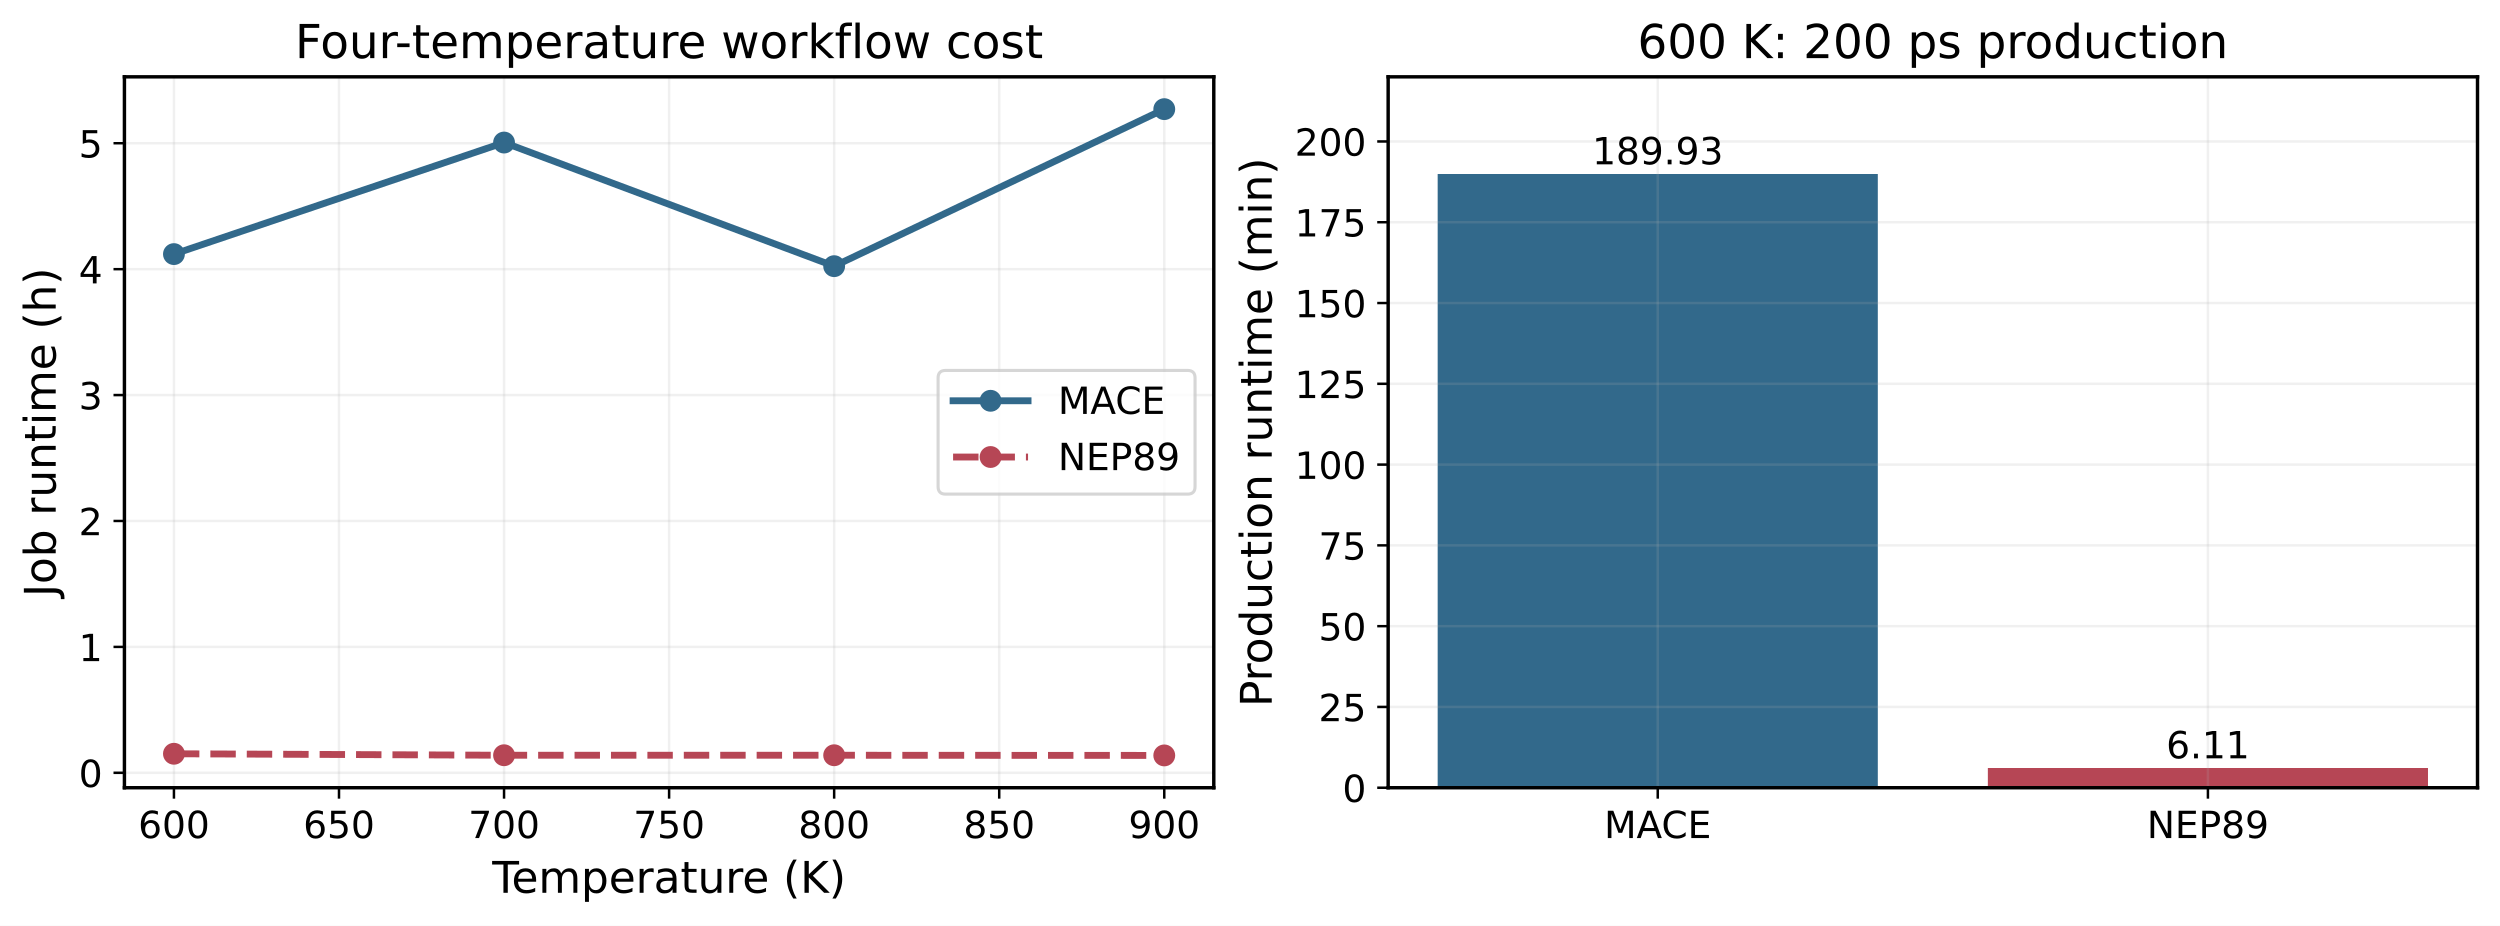
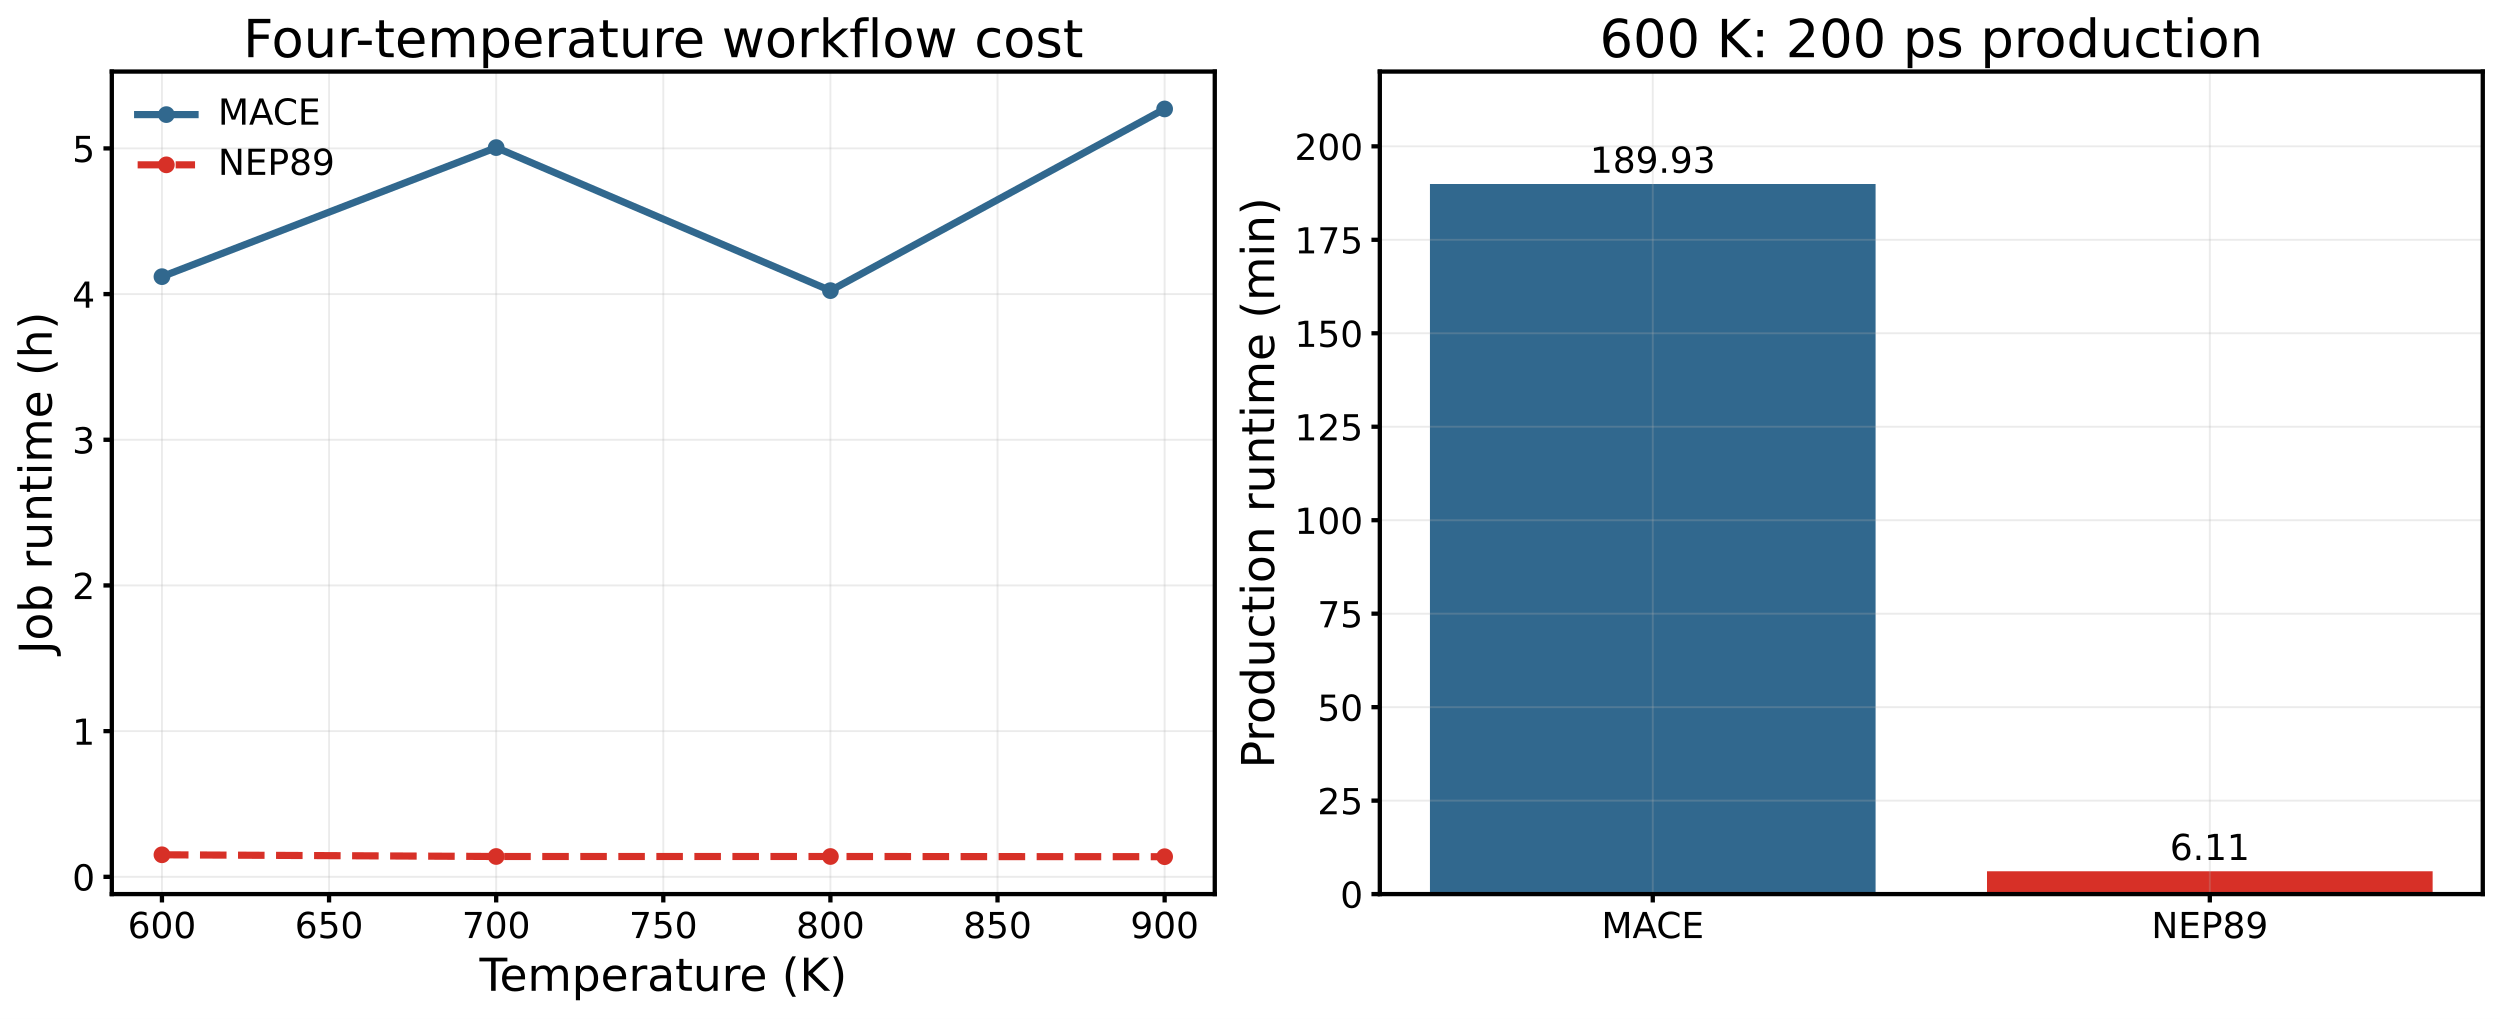
- <svg xmlns="http://www.w3.org/2000/svg" xmlns:xlink="http://www.w3.org/1999/xlink" width="800.4pt" height="296.4pt" viewBox="0 0 800.4 296.4" version="1.1">
+ <svg xmlns="http://www.w3.org/2000/svg" xmlns:xlink="http://www.w3.org/1999/xlink" width="1045.2pt" height="426pt" viewBox="0 0 1045.2 426" version="1.1">
  <defs>
    <style type="text/css">*{stroke-linejoin: round; stroke-linecap: butt}</style>
  </defs>
  <g id="figure_1">
    <g id="patch_1">
-       <path d="M 0 296.4  L 800.4 296.4  L 800.4 0  L 0 0  z " style="fill: #ffffff" />
+       <path d="M 0 426  L 1045.2 426  L 1045.2 0  L 0 0  z " style="fill: #ffffff" />
    </g>
    <g id="axes_1">
      <g id="patch_2">
-         <path d="M 39.836 252.2  L 388.605 252.2  L 388.605 24.598  L 39.836 24.598  z " style="fill: #ffffff" />
+         <path d="M 46.745 373.8  L 507.872 373.8  L 507.872 29.917  L 46.745 29.917  z " style="fill: #ffffff" />
      </g>
      <g id="matplotlib.axis_1">
        <g id="xtick_1">
          <g id="line2d_1">
-             <path d="M 55.689 252.2  L 55.689 24.598  " clip-path="url(#pbccaaeb4e3)" style="fill: none; stroke: #b0b0b0; stroke-opacity: 0.18; stroke-width: 0.8; stroke-linecap: square" />
+             <path d="M 67.706 373.8  L 67.706 29.917  " clip-path="url(#p4d2fc4193b)" style="fill: none; stroke: #b0b0b0; stroke-opacity: 0.25; stroke-width: 0.8; stroke-linecap: square" />
          </g>
          <g id="line2d_2">
            <defs>
-               <path id="mfbbda9777a" d="M 0 0  L 0 3.5  " style="stroke: #000000; stroke-width: 0.8" />
+               <path id="m29b66256e5" d="M 0 0  L 0 3.5  " style="stroke: #000000; stroke-width: 1.8" />
            </defs>
            <g>
-               <use xlink:href="#mfbbda9777a" x="55.689" y="252.2" style="stroke: #000000; stroke-width: 0.8" />
+               <use xlink:href="#m29b66256e5" x="67.706" y="373.8" style="stroke: #000000; stroke-width: 1.8" />
            </g>
          </g>
          <g id="text_1">
-             <text style="font-size: 12px; font-family: 'DejaVu Sans'; text-anchor: middle" x="55.689" y="268.317" transform="rotate(-0 55.68921 268.3167)">600</text>
+             <text style="font-size: 15px; font-family: 'DejaVu Sans'; text-anchor: middle" x="67.706" y="392.196" transform="rotate(-0 67.70554 392.196)">600</text>
          </g>
        </g>
        <g id="xtick_2">
          <g id="line2d_3">
-             <path d="M 108.533 252.2  L 108.533 24.598  " clip-path="url(#pbccaaeb4e3)" style="fill: none; stroke: #b0b0b0; stroke-opacity: 0.18; stroke-width: 0.8; stroke-linecap: square" />
+             <path d="M 137.573 373.8  L 137.573 29.917  " clip-path="url(#p4d2fc4193b)" style="fill: none; stroke: #b0b0b0; stroke-opacity: 0.25; stroke-width: 0.8; stroke-linecap: square" />
          </g>
          <g id="line2d_4">
            <g>
-               <use xlink:href="#mfbbda9777a" x="108.533" y="252.2" style="stroke: #000000; stroke-width: 0.8" />
+               <use xlink:href="#m29b66256e5" x="137.573" y="373.8" style="stroke: #000000; stroke-width: 1.8" />
            </g>
          </g>
          <g id="text_2">
-             <text style="font-size: 12px; font-family: 'DejaVu Sans'; text-anchor: middle" x="108.533" y="268.317" transform="rotate(-0 108.533 268.3167)">650</text>
+             <text style="font-size: 15px; font-family: 'DejaVu Sans'; text-anchor: middle" x="137.573" y="392.196" transform="rotate(-0 137.5732 392.196)">650</text>
          </g>
        </g>
        <g id="xtick_3">
          <g id="line2d_5">
-             <path d="M 161.377 252.2  L 161.377 24.598  " clip-path="url(#pbccaaeb4e3)" style="fill: none; stroke: #b0b0b0; stroke-opacity: 0.18; stroke-width: 0.8; stroke-linecap: square" />
+             <path d="M 207.441 373.8  L 207.441 29.917  " clip-path="url(#p4d2fc4193b)" style="fill: none; stroke: #b0b0b0; stroke-opacity: 0.25; stroke-width: 0.8; stroke-linecap: square" />
          </g>
          <g id="line2d_6">
            <g>
-               <use xlink:href="#mfbbda9777a" x="161.377" y="252.2" style="stroke: #000000; stroke-width: 0.8" />
+               <use xlink:href="#m29b66256e5" x="207.441" y="373.8" style="stroke: #000000; stroke-width: 1.8" />
            </g>
          </g>
          <g id="text_3">
-             <text style="font-size: 12px; font-family: 'DejaVu Sans'; text-anchor: middle" x="161.377" y="268.317" transform="rotate(-0 161.3767 268.3167)">700</text>
+             <text style="font-size: 15px; font-family: 'DejaVu Sans'; text-anchor: middle" x="207.441" y="392.196" transform="rotate(-0 207.4409 392.196)">700</text>
          </g>
        </g>
        <g id="xtick_4">
          <g id="line2d_7">
-             <path d="M 214.22 252.2  L 214.22 24.598  " clip-path="url(#pbccaaeb4e3)" style="fill: none; stroke: #b0b0b0; stroke-opacity: 0.18; stroke-width: 0.8; stroke-linecap: square" />
+             <path d="M 277.309 373.8  L 277.309 29.917  " clip-path="url(#p4d2fc4193b)" style="fill: none; stroke: #b0b0b0; stroke-opacity: 0.25; stroke-width: 0.8; stroke-linecap: square" />
          </g>
          <g id="line2d_8">
            <g>
-               <use xlink:href="#mfbbda9777a" x="214.22" y="252.2" style="stroke: #000000; stroke-width: 0.8" />
+               <use xlink:href="#m29b66256e5" x="277.309" y="373.8" style="stroke: #000000; stroke-width: 1.8" />
            </g>
          </g>
          <g id="text_4">
-             <text style="font-size: 12px; font-family: 'DejaVu Sans'; text-anchor: middle" x="214.22" y="268.317" transform="rotate(-0 214.2204 268.3167)">750</text>
+             <text style="font-size: 15px; font-family: 'DejaVu Sans'; text-anchor: middle" x="277.309" y="392.196" transform="rotate(-0 277.3086 392.196)">750</text>
          </g>
        </g>
        <g id="xtick_5">
          <g id="line2d_9">
-             <path d="M 267.064 252.2  L 267.064 24.598  " clip-path="url(#pbccaaeb4e3)" style="fill: none; stroke: #b0b0b0; stroke-opacity: 0.18; stroke-width: 0.8; stroke-linecap: square" />
+             <path d="M 347.176 373.8  L 347.176 29.917  " clip-path="url(#p4d2fc4193b)" style="fill: none; stroke: #b0b0b0; stroke-opacity: 0.25; stroke-width: 0.8; stroke-linecap: square" />
          </g>
          <g id="line2d_10">
            <g>
-               <use xlink:href="#mfbbda9777a" x="267.064" y="252.2" style="stroke: #000000; stroke-width: 0.8" />
+               <use xlink:href="#m29b66256e5" x="347.176" y="373.8" style="stroke: #000000; stroke-width: 1.8" />
            </g>
          </g>
          <g id="text_5">
-             <text style="font-size: 12px; font-family: 'DejaVu Sans'; text-anchor: middle" x="267.064" y="268.317" transform="rotate(-0 267.0642 268.3167)">800</text>
+             <text style="font-size: 15px; font-family: 'DejaVu Sans'; text-anchor: middle" x="347.176" y="392.196" transform="rotate(-0 347.1763 392.196)">800</text>
          </g>
        </g>
        <g id="xtick_6">
          <g id="line2d_11">
-             <path d="M 319.908 252.2  L 319.908 24.598  " clip-path="url(#pbccaaeb4e3)" style="fill: none; stroke: #b0b0b0; stroke-opacity: 0.18; stroke-width: 0.8; stroke-linecap: square" />
+             <path d="M 417.044 373.8  L 417.044 29.917  " clip-path="url(#p4d2fc4193b)" style="fill: none; stroke: #b0b0b0; stroke-opacity: 0.25; stroke-width: 0.8; stroke-linecap: square" />
          </g>
          <g id="line2d_12">
            <g>
-               <use xlink:href="#mfbbda9777a" x="319.908" y="252.2" style="stroke: #000000; stroke-width: 0.8" />
+               <use xlink:href="#m29b66256e5" x="417.044" y="373.8" style="stroke: #000000; stroke-width: 1.8" />
            </g>
          </g>
          <g id="text_6">
-             <text style="font-size: 12px; font-family: 'DejaVu Sans'; text-anchor: middle" x="319.908" y="268.317" transform="rotate(-0 319.9079 268.3167)">850</text>
+             <text style="font-size: 15px; font-family: 'DejaVu Sans'; text-anchor: middle" x="417.044" y="392.196" transform="rotate(-0 417.044 392.196)">850</text>
          </g>
        </g>
        <g id="xtick_7">
          <g id="line2d_13">
-             <path d="M 372.752 252.2  L 372.752 24.598  " clip-path="url(#pbccaaeb4e3)" style="fill: none; stroke: #b0b0b0; stroke-opacity: 0.18; stroke-width: 0.8; stroke-linecap: square" />
+             <path d="M 486.912 373.8  L 486.912 29.917  " clip-path="url(#p4d2fc4193b)" style="fill: none; stroke: #b0b0b0; stroke-opacity: 0.25; stroke-width: 0.8; stroke-linecap: square" />
          </g>
          <g id="line2d_14">
            <g>
-               <use xlink:href="#mfbbda9777a" x="372.752" y="252.2" style="stroke: #000000; stroke-width: 0.8" />
+               <use xlink:href="#m29b66256e5" x="486.912" y="373.8" style="stroke: #000000; stroke-width: 1.8" />
            </g>
          </g>
          <g id="text_7">
-             <text style="font-size: 12px; font-family: 'DejaVu Sans'; text-anchor: middle" x="372.752" y="268.317" transform="rotate(-0 372.7516 268.3167)">900</text>
+             <text style="font-size: 15px; font-family: 'DejaVu Sans'; text-anchor: middle" x="486.912" y="392.196" transform="rotate(-0 486.9117 392.196)">900</text>
          </g>
        </g>
        <g id="text_8">
-           <text style="font-size: 14px; font-family: 'DejaVu Sans'; text-anchor: middle" x="214.22" y="285.836" transform="rotate(-0 214.2204 285.8362)">Temperature (K)</text>
+           <text style="font-size: 19px; font-family: 'DejaVu Sans'; text-anchor: middle" x="277.309" y="414.235" transform="rotate(-0 277.3086 414.2351)">Temperature (K)</text>
        </g>
      </g>
      <g id="matplotlib.axis_2">
        <g id="ytick_1">
          <g id="line2d_15">
-             <path d="M 39.836 247.421  L 388.605 247.421  " clip-path="url(#pbccaaeb4e3)" style="fill: none; stroke: #b0b0b0; stroke-opacity: 0.18; stroke-width: 0.8; stroke-linecap: square" />
+             <path d="M 46.745 366.579  L 507.872 366.579  " clip-path="url(#p4d2fc4193b)" style="fill: none; stroke: #b0b0b0; stroke-opacity: 0.25; stroke-width: 0.8; stroke-linecap: square" />
          </g>
          <g id="line2d_16">
            <defs>
-               <path id="me3326ee06c" d="M 0 0  L -3.5 0  " style="stroke: #000000; stroke-width: 0.8" />
+               <path id="mf4ca18f174" d="M 0 0  L -3.5 0  " style="stroke: #000000; stroke-width: 1.8" />
            </defs>
            <g>
-               <use xlink:href="#me3326ee06c" x="39.836" y="247.421" style="stroke: #000000; stroke-width: 0.8" />
+               <use xlink:href="#mf4ca18f174" x="46.745" y="366.579" style="stroke: #000000; stroke-width: 1.8" />
            </g>
          </g>
          <g id="text_9">
-             <text style="font-size: 12px; font-family: 'DejaVu Sans'; text-anchor: end" x="32.836" y="251.979" transform="rotate(-0 32.83609 251.9794)">0</text>
+             <text style="font-size: 15px; font-family: 'DejaVu Sans'; text-anchor: end" x="39.745" y="372.278" transform="rotate(-0 39.74523 372.2776)">0</text>
          </g>
        </g>
        <g id="ytick_2">
          <g id="line2d_17">
-             <path d="M 39.836 207.109  L 388.605 207.109  " clip-path="url(#pbccaaeb4e3)" style="fill: none; stroke: #b0b0b0; stroke-opacity: 0.18; stroke-width: 0.8; stroke-linecap: square" />
+             <path d="M 46.745 305.672  L 507.872 305.672  " clip-path="url(#p4d2fc4193b)" style="fill: none; stroke: #b0b0b0; stroke-opacity: 0.25; stroke-width: 0.8; stroke-linecap: square" />
          </g>
          <g id="line2d_18">
            <g>
-               <use xlink:href="#me3326ee06c" x="39.836" y="207.109" style="stroke: #000000; stroke-width: 0.8" />
+               <use xlink:href="#mf4ca18f174" x="46.745" y="305.672" style="stroke: #000000; stroke-width: 1.8" />
            </g>
          </g>
          <g id="text_10">
-             <text style="font-size: 12px; font-family: 'DejaVu Sans'; text-anchor: end" x="32.836" y="211.668" transform="rotate(-0 32.83609 211.6675)">1</text>
+             <text style="font-size: 15px; font-family: 'DejaVu Sans'; text-anchor: end" x="39.745" y="311.371" transform="rotate(-0 39.74523 311.3706)">1</text>
          </g>
        </g>
        <g id="ytick_3">
          <g id="line2d_19">
-             <path d="M 39.836 166.797  L 388.605 166.797  " clip-path="url(#pbccaaeb4e3)" style="fill: none; stroke: #b0b0b0; stroke-opacity: 0.18; stroke-width: 0.8; stroke-linecap: square" />
+             <path d="M 46.745 244.765  L 507.872 244.765  " clip-path="url(#p4d2fc4193b)" style="fill: none; stroke: #b0b0b0; stroke-opacity: 0.25; stroke-width: 0.8; stroke-linecap: square" />
          </g>
          <g id="line2d_20">
            <g>
-               <use xlink:href="#me3326ee06c" x="39.836" y="166.797" style="stroke: #000000; stroke-width: 0.8" />
+               <use xlink:href="#mf4ca18f174" x="46.745" y="244.765" style="stroke: #000000; stroke-width: 1.8" />
            </g>
          </g>
          <g id="text_11">
-             <text style="font-size: 12px; font-family: 'DejaVu Sans'; text-anchor: end" x="32.836" y="171.356" transform="rotate(-0 32.83609 171.3557)">2</text>
+             <text style="font-size: 15px; font-family: 'DejaVu Sans'; text-anchor: end" x="39.745" y="250.464" transform="rotate(-0 39.74523 250.4635)">2</text>
          </g>
        </g>
        <g id="ytick_4">
          <g id="line2d_21">
-             <path d="M 39.836 126.485  L 388.605 126.485  " clip-path="url(#pbccaaeb4e3)" style="fill: none; stroke: #b0b0b0; stroke-opacity: 0.18; stroke-width: 0.8; stroke-linecap: square" />
+             <path d="M 46.745 183.858  L 507.872 183.858  " clip-path="url(#p4d2fc4193b)" style="fill: none; stroke: #b0b0b0; stroke-opacity: 0.25; stroke-width: 0.8; stroke-linecap: square" />
          </g>
          <g id="line2d_22">
            <g>
-               <use xlink:href="#me3326ee06c" x="39.836" y="126.485" style="stroke: #000000; stroke-width: 0.8" />
+               <use xlink:href="#mf4ca18f174" x="46.745" y="183.858" style="stroke: #000000; stroke-width: 1.8" />
            </g>
          </g>
          <g id="text_12">
-             <text style="font-size: 12px; font-family: 'DejaVu Sans'; text-anchor: end" x="32.836" y="131.044" transform="rotate(-0 32.83609 131.0439)">3</text>
+             <text style="font-size: 15px; font-family: 'DejaVu Sans'; text-anchor: end" x="39.745" y="189.557" transform="rotate(-0 39.74523 189.5565)">3</text>
          </g>
        </g>
        <g id="ytick_5">
          <g id="line2d_23">
-             <path d="M 39.836 86.173  L 388.605 86.173  " clip-path="url(#pbccaaeb4e3)" style="fill: none; stroke: #b0b0b0; stroke-opacity: 0.18; stroke-width: 0.8; stroke-linecap: square" />
+             <path d="M 46.745 122.951  L 507.872 122.951  " clip-path="url(#p4d2fc4193b)" style="fill: none; stroke: #b0b0b0; stroke-opacity: 0.25; stroke-width: 0.8; stroke-linecap: square" />
          </g>
          <g id="line2d_24">
            <g>
-               <use xlink:href="#me3326ee06c" x="39.836" y="86.173" style="stroke: #000000; stroke-width: 0.8" />
+               <use xlink:href="#mf4ca18f174" x="46.745" y="122.951" style="stroke: #000000; stroke-width: 1.8" />
            </g>
          </g>
          <g id="text_13">
-             <text style="font-size: 12px; font-family: 'DejaVu Sans'; text-anchor: end" x="32.836" y="90.732" transform="rotate(-0 32.83609 90.73205)">4</text>
+             <text style="font-size: 15px; font-family: 'DejaVu Sans'; text-anchor: end" x="39.745" y="128.649" transform="rotate(-0 39.74523 128.6495)">4</text>
          </g>
        </g>
        <g id="ytick_6">
          <g id="line2d_25">
-             <path d="M 39.836 45.862  L 388.605 45.862  " clip-path="url(#pbccaaeb4e3)" style="fill: none; stroke: #b0b0b0; stroke-opacity: 0.18; stroke-width: 0.8; stroke-linecap: square" />
+             <path d="M 46.745 62.044  L 507.872 62.044  " clip-path="url(#p4d2fc4193b)" style="fill: none; stroke: #b0b0b0; stroke-opacity: 0.25; stroke-width: 0.8; stroke-linecap: square" />
          </g>
          <g id="line2d_26">
            <g>
-               <use xlink:href="#me3326ee06c" x="39.836" y="45.862" style="stroke: #000000; stroke-width: 0.8" />
+               <use xlink:href="#mf4ca18f174" x="46.745" y="62.044" style="stroke: #000000; stroke-width: 1.8" />
            </g>
          </g>
          <g id="text_14">
-             <text style="font-size: 12px; font-family: 'DejaVu Sans'; text-anchor: end" x="32.836" y="50.42" transform="rotate(-0 32.83609 50.42022)">5</text>
+             <text style="font-size: 15px; font-family: 'DejaVu Sans'; text-anchor: end" x="39.745" y="67.742" transform="rotate(-0 39.74523 67.74246)">5</text>
          </g>
        </g>
        <g id="text_15">
-           <text style="font-size: 14px; font-family: 'DejaVu Sans'; text-anchor: middle" x="17.838" y="138.399" transform="rotate(-90 17.83781 138.3986)">Job runtime (h)</text>
+           <text style="font-size: 19px; font-family: 'DejaVu Sans'; text-anchor: middle" x="21.637" y="201.858" transform="rotate(-90 21.63703 201.858)">Job runtime (h)</text>
        </g>
      </g>
      <g id="line2d_27">
-         <path d="M 55.689 81.353  L 161.377 45.638  L 267.064 85.217  L 372.752 34.943  " clip-path="url(#pbccaaeb4e3)" style="fill: none; stroke: #32698b; stroke-width: 2.2; stroke-linecap: square" />
+         <path d="M 67.706 115.668  L 207.441 61.706  L 347.176 121.506  L 486.912 45.548  " clip-path="url(#p4d2fc4193b)" style="fill: none; stroke: #31688e; stroke-width: 3; stroke-linecap: square" />
        <defs>
-           <path id="m67b1650048" d="M 0 3  C 0.796 3 1.559 2.684 2.121 2.121  C 2.684 1.559 3 0.796 3 0  C 3 -0.796 2.684 -1.559 2.121 -2.121  C 1.559 -2.684 0.796 -3 0 -3  C -0.796 -3 -1.559 -2.684 -2.121 -2.121  C -2.684 -1.559 -3 -0.796 -3 0  C -3 0.796 -2.684 1.559 -2.121 2.121  C -1.559 2.684 -0.796 3 0 3  z " style="stroke: #32698b" />
+           <path id="mc21d082715" d="M 0 3  C 0.796 3 1.559 2.684 2.121 2.121  C 2.684 1.559 3 0.796 3 0  C 3 -0.796 2.684 -1.559 2.121 -2.121  C 1.559 -2.684 0.796 -3 0 -3  C -0.796 -3 -1.559 -2.684 -2.121 -2.121  C -2.684 -1.559 -3 -0.796 -3 0  C -3 0.796 -2.684 1.559 -2.121 2.121  C -1.559 2.684 -0.796 3 0 3  z " style="stroke: #31688e" />
        </defs>
-         <g clip-path="url(#pbccaaeb4e3)">
-           <use xlink:href="#m67b1650048" x="55.689" y="81.353" style="fill: #32698b; stroke: #32698b" />
-           <use xlink:href="#m67b1650048" x="161.377" y="45.638" style="fill: #32698b; stroke: #32698b" />
-           <use xlink:href="#m67b1650048" x="267.064" y="85.217" style="fill: #32698b; stroke: #32698b" />
-           <use xlink:href="#m67b1650048" x="372.752" y="34.943" style="fill: #32698b; stroke: #32698b" />
+         <g clip-path="url(#p4d2fc4193b)">
+           <use xlink:href="#mc21d082715" x="67.706" y="115.668" style="fill: #31688e; stroke: #31688e" />
+           <use xlink:href="#mc21d082715" x="207.441" y="61.706" style="fill: #31688e; stroke: #31688e" />
+           <use xlink:href="#mc21d082715" x="347.176" y="121.506" style="fill: #31688e; stroke: #31688e" />
+           <use xlink:href="#mc21d082715" x="486.912" y="45.548" style="fill: #31688e; stroke: #31688e" />
        </g>
      </g>
      <g id="line2d_28">
-         <path d="M 55.689 241.325  L 161.377 241.798  L 267.064 241.801  L 372.752 241.854  " clip-path="url(#pbccaaeb4e3)" style="fill: none; stroke-dasharray: 8.14,3.52; stroke-dashoffset: 0; stroke: #b64655; stroke-width: 2.2" />
+         <path d="M 67.706 357.37  L 207.441 358.084  L 347.176 358.088  L 486.912 358.168  " clip-path="url(#p4d2fc4193b)" style="fill: none; stroke-dasharray: 11.1,4.8; stroke-dashoffset: 0; stroke: #d73027; stroke-width: 3" />
        <defs>
-           <path id="mc8e01b233d" d="M 0 3  C 0.796 3 1.559 2.684 2.121 2.121  C 2.684 1.559 3 0.796 3 0  C 3 -0.796 2.684 -1.559 2.121 -2.121  C 1.559 -2.684 0.796 -3 0 -3  C -0.796 -3 -1.559 -2.684 -2.121 -2.121  C -2.684 -1.559 -3 -0.796 -3 0  C -3 0.796 -2.684 1.559 -2.121 2.121  C -1.559 2.684 -0.796 3 0 3  z " style="stroke: #b64655" />
+           <path id="m0e4177db83" d="M 0 3  C 0.796 3 1.559 2.684 2.121 2.121  C 2.684 1.559 3 0.796 3 0  C 3 -0.796 2.684 -1.559 2.121 -2.121  C 1.559 -2.684 0.796 -3 0 -3  C -0.796 -3 -1.559 -2.684 -2.121 -2.121  C -2.684 -1.559 -3 -0.796 -3 0  C -3 0.796 -2.684 1.559 -2.121 2.121  C -1.559 2.684 -0.796 3 0 3  z " style="stroke: #d73027" />
        </defs>
-         <g clip-path="url(#pbccaaeb4e3)">
-           <use xlink:href="#mc8e01b233d" x="55.689" y="241.325" style="fill: #b64655; stroke: #b64655" />
-           <use xlink:href="#mc8e01b233d" x="161.377" y="241.798" style="fill: #b64655; stroke: #b64655" />
-           <use xlink:href="#mc8e01b233d" x="267.064" y="241.801" style="fill: #b64655; stroke: #b64655" />
-           <use xlink:href="#mc8e01b233d" x="372.752" y="241.854" style="fill: #b64655; stroke: #b64655" />
+         <g clip-path="url(#p4d2fc4193b)">
+           <use xlink:href="#m0e4177db83" x="67.706" y="357.37" style="fill: #d73027; stroke: #d73027" />
+           <use xlink:href="#m0e4177db83" x="207.441" y="358.084" style="fill: #d73027; stroke: #d73027" />
+           <use xlink:href="#m0e4177db83" x="347.176" y="358.088" style="fill: #d73027; stroke: #d73027" />
+           <use xlink:href="#m0e4177db83" x="486.912" y="358.168" style="fill: #d73027; stroke: #d73027" />
        </g>
      </g>
      <g id="patch_3">
-         <path d="M 39.836 252.2  L 39.836 24.598  " style="fill: none; stroke: #000000; stroke-width: 1.1; stroke-linejoin: miter; stroke-linecap: square" />
+         <path d="M 46.745 373.8  L 46.745 29.917  " style="fill: none; stroke: #000000; stroke-width: 1.8; stroke-linejoin: miter; stroke-linecap: square" />
      </g>
      <g id="patch_4">
-         <path d="M 388.605 252.2  L 388.605 24.598  " style="fill: none; stroke: #000000; stroke-width: 1.1; stroke-linejoin: miter; stroke-linecap: square" />
+         <path d="M 507.872 373.8  L 507.872 29.917  " style="fill: none; stroke: #000000; stroke-width: 1.8; stroke-linejoin: miter; stroke-linecap: square" />
      </g>
      <g id="patch_5">
-         <path d="M 39.836 252.2  L 388.605 252.2  " style="fill: none; stroke: #000000; stroke-width: 1.1; stroke-linejoin: miter; stroke-linecap: square" />
+         <path d="M 46.745 373.8  L 507.872 373.8  " style="fill: none; stroke: #000000; stroke-width: 1.8; stroke-linejoin: miter; stroke-linecap: square" />
      </g>
      <g id="patch_6">
-         <path d="M 39.836 24.598  L 388.605 24.598  " style="fill: none; stroke: #000000; stroke-width: 1.1; stroke-linejoin: miter; stroke-linecap: square" />
+         <path d="M 46.745 29.917  L 507.872 29.917  " style="fill: none; stroke: #000000; stroke-width: 1.8; stroke-linejoin: miter; stroke-linecap: square" />
      </g>
      <g id="text_16">
-         <text style="font-size: 15px; font-family: 'DejaVu Sans'; text-anchor: middle" x="214.22" y="18.598" transform="rotate(-0 214.2204 18.59766)">Four-temperature workflow cost</text>
+         <text style="font-size: 22px; font-family: 'DejaVu Sans'; text-anchor: middle" x="277.309" y="23.917" transform="rotate(-0 277.3086 23.91656)">Four-temperature workflow cost</text>
      </g>
      <g id="legend_1">
-         <g id="patch_7">
-           <path d="M 302.739 158.2  L 380.205 158.2  Q 382.605 158.2 382.605 155.8  L 382.605 120.998  Q 382.605 118.598 380.205 118.598  L 302.739 118.598  Q 300.339 118.598 300.339 120.998  L 300.339 155.8  Q 300.339 158.2 302.739 158.2  z " style="fill: #ffffff; opacity: 0.8; stroke: #cccccc; stroke-linejoin: miter" />
-         </g>
        <g id="line2d_29">
-           <path d="M 305.139 128.316  L 317.139 128.316  L 329.139 128.316  " style="fill: none; stroke: #32698b; stroke-width: 2.2; stroke-linecap: square" />
+           <path d="M 57.545 47.914  L 69.545 47.914  L 81.545 47.914  " style="fill: none; stroke: #31688e; stroke-width: 3; stroke-linecap: square" />
          <g>
-             <use xlink:href="#m67b1650048" x="317.139" y="128.316" style="fill: #32698b; stroke: #32698b" />
+             <use xlink:href="#mc21d082715" x="69.545" y="47.914" style="fill: #31688e; stroke: #31688e" />
          </g>
        </g>
        <g id="text_17">
-           <text style="font-size: 12px; font-family: 'DejaVu Sans'; text-anchor: start" x="338.739" y="132.516" transform="rotate(-0 338.7391 132.5158)">MACE</text>
+           <text style="font-size: 15px; font-family: 'DejaVu Sans'; text-anchor: start" x="91.145" y="52.114" transform="rotate(-0 91.14523 52.11422)">MACE</text>
        </g>
        <g id="line2d_30">
-           <path d="M 305.139 146.317  L 317.139 146.317  L 329.139 146.317  " style="fill: none; stroke-dasharray: 8.14,3.52; stroke-dashoffset: 0; stroke: #b64655; stroke-width: 2.2" />
+           <path d="M 57.545 68.915  L 69.545 68.915  L 81.545 68.915  " style="fill: none; stroke-dasharray: 11.1,4.8; stroke-dashoffset: 0; stroke: #d73027; stroke-width: 3" />
          <g>
-             <use xlink:href="#mc8e01b233d" x="317.139" y="146.317" style="fill: #b64655; stroke: #b64655" />
+             <use xlink:href="#m0e4177db83" x="69.545" y="68.915" style="fill: #d73027; stroke: #d73027" />
          </g>
        </g>
        <g id="text_18">
-           <text style="font-size: 12px; font-family: 'DejaVu Sans'; text-anchor: start" x="338.739" y="150.517" transform="rotate(-0 338.7391 150.5167)">NEP89</text>
+           <text style="font-size: 15px; font-family: 'DejaVu Sans'; text-anchor: start" x="91.145" y="73.115" transform="rotate(-0 91.14523 73.11539)">NEP89</text>
        </g>
      </g>
    </g>
    <g id="axes_2">
+       <g id="patch_7">
+         <path d="M 576.873 373.8  L 1038 373.8  L 1038 29.917  L 576.873 29.917  z " style="fill: #ffffff" />
+       </g>
      <g id="patch_8">
-         <path d="M 444.431 252.2  L 793.2 252.2  L 793.2 24.598  L 444.431 24.598  z " style="fill: #ffffff" />
+         <path d="M 597.833 373.8  L 784.147 373.8  L 784.147 76.927  L 597.833 76.927  z " clip-path="url(#pcf4360ddc8)" style="fill: #31688e" />
      </g>
      <g id="patch_9">
-         <path d="M 460.284 252.2  L 601.201 252.2  L 601.201 55.712  L 460.284 55.712  z " clip-path="url(#p8e971705d0)" style="fill: #32698b" />
-       </g>
-       <g id="patch_10">
-         <path d="M 636.43 252.2  L 777.346 252.2  L 777.346 245.881  L 636.43 245.881  z " clip-path="url(#p8e971705d0)" style="fill: #b64655" />
+         <path d="M 830.725 373.8  L 1017.039 373.8  L 1017.039 364.253  L 830.725 364.253  z " clip-path="url(#pcf4360ddc8)" style="fill: #d73027" />
      </g>
      <g id="matplotlib.axis_3">
        <g id="xtick_8">
          <g id="line2d_31">
-             <path d="M 530.742 252.2  L 530.742 24.598  " clip-path="url(#p8e971705d0)" style="fill: none; stroke: #b0b0b0; stroke-opacity: 0.18; stroke-width: 0.8; stroke-linecap: square" />
+             <path d="M 690.99 373.8  L 690.99 29.917  " clip-path="url(#pcf4360ddc8)" style="fill: none; stroke: #b0b0b0; stroke-opacity: 0.25; stroke-width: 0.8; stroke-linecap: square" />
          </g>
          <g id="line2d_32">
            <g>
-               <use xlink:href="#mfbbda9777a" x="530.742" y="252.2" style="stroke: #000000; stroke-width: 0.8" />
+               <use xlink:href="#m29b66256e5" x="690.99" y="373.8" style="stroke: #000000; stroke-width: 1.8" />
            </g>
          </g>
          <g id="text_19">
-             <text style="font-size: 12px; font-family: 'DejaVu Sans'; text-anchor: middle" x="530.742" y="268.317" transform="rotate(-0 530.7423 268.3167)">MACE</text>
+             <text style="font-size: 15px; font-family: 'DejaVu Sans'; text-anchor: middle" x="690.99" y="392.196" transform="rotate(-0 690.99 392.196)">MACE</text>
          </g>
        </g>
        <g id="xtick_9">
          <g id="line2d_33">
-             <path d="M 706.888 252.2  L 706.888 24.598  " clip-path="url(#p8e971705d0)" style="fill: none; stroke: #b0b0b0; stroke-opacity: 0.18; stroke-width: 0.8; stroke-linecap: square" />
+             <path d="M 923.882 373.8  L 923.882 29.917  " clip-path="url(#pcf4360ddc8)" style="fill: none; stroke: #b0b0b0; stroke-opacity: 0.25; stroke-width: 0.8; stroke-linecap: square" />
          </g>
          <g id="line2d_34">
            <g>
-               <use xlink:href="#mfbbda9777a" x="706.888" y="252.2" style="stroke: #000000; stroke-width: 0.8" />
+               <use xlink:href="#m29b66256e5" x="923.882" y="373.8" style="stroke: #000000; stroke-width: 1.8" />
            </g>
          </g>
          <g id="text_20">
-             <text style="font-size: 12px; font-family: 'DejaVu Sans'; text-anchor: middle" x="706.888" y="268.317" transform="rotate(-0 706.8881 268.3167)">NEP89</text>
+             <text style="font-size: 15px; font-family: 'DejaVu Sans'; text-anchor: middle" x="923.882" y="392.196" transform="rotate(-0 923.8823 392.196)">NEP89</text>
          </g>
        </g>
      </g>
      <g id="matplotlib.axis_4">
        <g id="ytick_7">
          <g id="line2d_35">
-             <path d="M 444.431 252.2  L 793.2 252.2  " clip-path="url(#p8e971705d0)" style="fill: none; stroke: #b0b0b0; stroke-opacity: 0.18; stroke-width: 0.8; stroke-linecap: square" />
+             <path d="M 576.873 373.8  L 1038 373.8  " clip-path="url(#pcf4360ddc8)" style="fill: none; stroke: #b0b0b0; stroke-opacity: 0.25; stroke-width: 0.8; stroke-linecap: square" />
          </g>
          <g id="line2d_36">
            <g>
-               <use xlink:href="#me3326ee06c" x="444.431" y="252.2" style="stroke: #000000; stroke-width: 0.8" />
+               <use xlink:href="#mf4ca18f174" x="576.873" y="373.8" style="stroke: #000000; stroke-width: 1.8" />
            </g>
          </g>
          <g id="text_21">
-             <text style="font-size: 12px; font-family: 'DejaVu Sans'; text-anchor: end" x="437.431" y="256.758" transform="rotate(-0 437.4309 256.7581)">0</text>
+             <text style="font-size: 15px; font-family: 'DejaVu Sans'; text-anchor: end" x="569.873" y="379.498" transform="rotate(-0 569.8727 379.4978)">0</text>
          </g>
        </g>
        <g id="ytick_8">
          <g id="line2d_37">
-             <path d="M 444.431 226.336  L 793.2 226.336  " clip-path="url(#p8e971705d0)" style="fill: none; stroke: #b0b0b0; stroke-opacity: 0.18; stroke-width: 0.8; stroke-linecap: square" />
+             <path d="M 576.873 334.722  L 1038 334.722  " clip-path="url(#pcf4360ddc8)" style="fill: none; stroke: #b0b0b0; stroke-opacity: 0.25; stroke-width: 0.8; stroke-linecap: square" />
          </g>
          <g id="line2d_38">
            <g>
-               <use xlink:href="#me3326ee06c" x="444.431" y="226.336" style="stroke: #000000; stroke-width: 0.8" />
+               <use xlink:href="#mf4ca18f174" x="576.873" y="334.722" style="stroke: #000000; stroke-width: 1.8" />
            </g>
          </g>
          <g id="text_22">
-             <text style="font-size: 12px; font-family: 'DejaVu Sans'; text-anchor: end" x="437.431" y="230.894" transform="rotate(-0 437.4309 230.8943)">25</text>
+             <text style="font-size: 15px; font-family: 'DejaVu Sans'; text-anchor: end" x="569.873" y="340.42" transform="rotate(-0 569.8727 340.4202)">25</text>
          </g>
        </g>
        <g id="ytick_9">
          <g id="line2d_39">
-             <path d="M 444.431 200.472  L 793.2 200.472  " clip-path="url(#p8e971705d0)" style="fill: none; stroke: #b0b0b0; stroke-opacity: 0.18; stroke-width: 0.8; stroke-linecap: square" />
+             <path d="M 576.873 295.644  L 1038 295.644  " clip-path="url(#pcf4360ddc8)" style="fill: none; stroke: #b0b0b0; stroke-opacity: 0.25; stroke-width: 0.8; stroke-linecap: square" />
          </g>
          <g id="line2d_40">
            <g>
-               <use xlink:href="#me3326ee06c" x="444.431" y="200.472" style="stroke: #000000; stroke-width: 0.8" />
+               <use xlink:href="#mf4ca18f174" x="576.873" y="295.644" style="stroke: #000000; stroke-width: 1.8" />
            </g>
          </g>
          <g id="text_23">
-             <text style="font-size: 12px; font-family: 'DejaVu Sans'; text-anchor: end" x="437.431" y="205.03" transform="rotate(-0 437.4309 205.0304)">50</text>
+             <text style="font-size: 15px; font-family: 'DejaVu Sans'; text-anchor: end" x="569.873" y="301.343" transform="rotate(-0 569.8727 301.3425)">50</text>
          </g>
        </g>
        <g id="ytick_10">
          <g id="line2d_41">
-             <path d="M 444.431 174.608  L 793.2 174.608  " clip-path="url(#p8e971705d0)" style="fill: none; stroke: #b0b0b0; stroke-opacity: 0.18; stroke-width: 0.8; stroke-linecap: square" />
+             <path d="M 576.873 256.567  L 1038 256.567  " clip-path="url(#pcf4360ddc8)" style="fill: none; stroke: #b0b0b0; stroke-opacity: 0.25; stroke-width: 0.8; stroke-linecap: square" />
          </g>
          <g id="line2d_42">
            <g>
-               <use xlink:href="#me3326ee06c" x="444.431" y="174.608" style="stroke: #000000; stroke-width: 0.8" />
+               <use xlink:href="#mf4ca18f174" x="576.873" y="256.567" style="stroke: #000000; stroke-width: 1.8" />
            </g>
          </g>
          <g id="text_24">
-             <text style="font-size: 12px; font-family: 'DejaVu Sans'; text-anchor: end" x="437.431" y="179.167" transform="rotate(-0 437.4309 179.1666)">75</text>
+             <text style="font-size: 15px; font-family: 'DejaVu Sans'; text-anchor: end" x="569.873" y="262.265" transform="rotate(-0 569.8727 262.2649)">75</text>
          </g>
        </g>
        <g id="ytick_11">
          <g id="line2d_43">
-             <path d="M 444.431 148.744  L 793.2 148.744  " clip-path="url(#p8e971705d0)" style="fill: none; stroke: #b0b0b0; stroke-opacity: 0.18; stroke-width: 0.8; stroke-linecap: square" />
+             <path d="M 576.873 217.489  L 1038 217.489  " clip-path="url(#pcf4360ddc8)" style="fill: none; stroke: #b0b0b0; stroke-opacity: 0.25; stroke-width: 0.8; stroke-linecap: square" />
          </g>
          <g id="line2d_44">
            <g>
-               <use xlink:href="#me3326ee06c" x="444.431" y="148.744" style="stroke: #000000; stroke-width: 0.8" />
+               <use xlink:href="#mf4ca18f174" x="576.873" y="217.489" style="stroke: #000000; stroke-width: 1.8" />
            </g>
          </g>
          <g id="text_25">
-             <text style="font-size: 12px; font-family: 'DejaVu Sans'; text-anchor: end" x="437.431" y="153.303" transform="rotate(-0 437.4309 153.3027)">100</text>
+             <text style="font-size: 15px; font-family: 'DejaVu Sans'; text-anchor: end" x="569.873" y="223.187" transform="rotate(-0 569.8727 223.1873)">100</text>
          </g>
        </g>
        <g id="ytick_12">
          <g id="line2d_45">
-             <path d="M 444.431 122.88  L 793.2 122.88  " clip-path="url(#p8e971705d0)" style="fill: none; stroke: #b0b0b0; stroke-opacity: 0.18; stroke-width: 0.8; stroke-linecap: square" />
+             <path d="M 576.873 178.411  L 1038 178.411  " clip-path="url(#pcf4360ddc8)" style="fill: none; stroke: #b0b0b0; stroke-opacity: 0.25; stroke-width: 0.8; stroke-linecap: square" />
          </g>
          <g id="line2d_46">
            <g>
-               <use xlink:href="#me3326ee06c" x="444.431" y="122.88" style="stroke: #000000; stroke-width: 0.8" />
+               <use xlink:href="#mf4ca18f174" x="576.873" y="178.411" style="stroke: #000000; stroke-width: 1.8" />
            </g>
          </g>
          <g id="text_26">
-             <text style="font-size: 12px; font-family: 'DejaVu Sans'; text-anchor: end" x="437.431" y="127.439" transform="rotate(-0 437.4309 127.4389)">125</text>
+             <text style="font-size: 15px; font-family: 'DejaVu Sans'; text-anchor: end" x="569.873" y="184.11" transform="rotate(-0 569.8727 184.1097)">125</text>
          </g>
        </g>
        <g id="ytick_13">
          <g id="line2d_47">
-             <path d="M 444.431 97.016  L 793.2 97.016  " clip-path="url(#p8e971705d0)" style="fill: none; stroke: #b0b0b0; stroke-opacity: 0.18; stroke-width: 0.8; stroke-linecap: square" />
+             <path d="M 576.873 139.334  L 1038 139.334  " clip-path="url(#pcf4360ddc8)" style="fill: none; stroke: #b0b0b0; stroke-opacity: 0.25; stroke-width: 0.8; stroke-linecap: square" />
          </g>
          <g id="line2d_48">
            <g>
-               <use xlink:href="#me3326ee06c" x="444.431" y="97.016" style="stroke: #000000; stroke-width: 0.8" />
+               <use xlink:href="#mf4ca18f174" x="576.873" y="139.334" style="stroke: #000000; stroke-width: 1.8" />
            </g>
          </g>
          <g id="text_27">
-             <text style="font-size: 12px; font-family: 'DejaVu Sans'; text-anchor: end" x="437.431" y="101.575" transform="rotate(-0 437.4309 101.575)">150</text>
+             <text style="font-size: 15px; font-family: 'DejaVu Sans'; text-anchor: end" x="569.873" y="145.032" transform="rotate(-0 569.8727 145.0321)">150</text>
          </g>
        </g>
        <g id="ytick_14">
          <g id="line2d_49">
-             <path d="M 444.431 71.153  L 793.2 71.153  " clip-path="url(#p8e971705d0)" style="fill: none; stroke: #b0b0b0; stroke-opacity: 0.18; stroke-width: 0.8; stroke-linecap: square" />
+             <path d="M 576.873 100.256  L 1038 100.256  " clip-path="url(#pcf4360ddc8)" style="fill: none; stroke: #b0b0b0; stroke-opacity: 0.25; stroke-width: 0.8; stroke-linecap: square" />
          </g>
          <g id="line2d_50">
            <g>
-               <use xlink:href="#me3326ee06c" x="444.431" y="71.153" style="stroke: #000000; stroke-width: 0.8" />
+               <use xlink:href="#mf4ca18f174" x="576.873" y="100.256" style="stroke: #000000; stroke-width: 1.8" />
            </g>
          </g>
          <g id="text_28">
-             <text style="font-size: 12px; font-family: 'DejaVu Sans'; text-anchor: end" x="437.431" y="75.711" transform="rotate(-0 437.4309 75.71118)">175</text>
+             <text style="font-size: 15px; font-family: 'DejaVu Sans'; text-anchor: end" x="569.873" y="105.955" transform="rotate(-0 569.8727 105.9545)">175</text>
          </g>
        </g>
        <g id="ytick_15">
          <g id="line2d_51">
-             <path d="M 444.431 45.289  L 793.2 45.289  " clip-path="url(#p8e971705d0)" style="fill: none; stroke: #b0b0b0; stroke-opacity: 0.18; stroke-width: 0.8; stroke-linecap: square" />
+             <path d="M 576.873 61.179  L 1038 61.179  " clip-path="url(#pcf4360ddc8)" style="fill: none; stroke: #b0b0b0; stroke-opacity: 0.25; stroke-width: 0.8; stroke-linecap: square" />
          </g>
          <g id="line2d_52">
            <g>
-               <use xlink:href="#me3326ee06c" x="444.431" y="45.289" style="stroke: #000000; stroke-width: 0.8" />
+               <use xlink:href="#mf4ca18f174" x="576.873" y="61.179" style="stroke: #000000; stroke-width: 1.8" />
            </g>
          </g>
          <g id="text_29">
-             <text style="font-size: 12px; font-family: 'DejaVu Sans'; text-anchor: end" x="437.431" y="49.847" transform="rotate(-0 437.4309 49.84733)">200</text>
+             <text style="font-size: 15px; font-family: 'DejaVu Sans'; text-anchor: end" x="569.873" y="66.877" transform="rotate(-0 569.8727 66.87689)">200</text>
          </g>
        </g>
        <g id="text_30">
-           <text style="font-size: 14px; font-family: 'DejaVu Sans'; text-anchor: middle" x="407.163" y="138.399" transform="rotate(-90 407.1626 138.3986)">Production runtime (min)</text>
-         </g>
+           <text style="font-size: 19px; font-family: 'DejaVu Sans'; text-anchor: middle" x="532.677" y="201.858" transform="rotate(-90 532.677 201.858)">Production runtime (min)</text>
+         </g>
+       </g>
+       <g id="patch_10">
+         <path d="M 576.873 373.8  L 576.873 29.917  " style="fill: none; stroke: #000000; stroke-width: 1.8; stroke-linejoin: miter; stroke-linecap: square" />
      </g>
      <g id="patch_11">
-         <path d="M 444.431 252.2  L 444.431 24.598  " style="fill: none; stroke: #000000; stroke-width: 1.1; stroke-linejoin: miter; stroke-linecap: square" />
+         <path d="M 1038 373.8  L 1038 29.917  " style="fill: none; stroke: #000000; stroke-width: 1.8; stroke-linejoin: miter; stroke-linecap: square" />
      </g>
      <g id="patch_12">
-         <path d="M 793.2 252.2  L 793.2 24.598  " style="fill: none; stroke: #000000; stroke-width: 1.1; stroke-linejoin: miter; stroke-linecap: square" />
+         <path d="M 576.873 373.8  L 1038 373.8  " style="fill: none; stroke: #000000; stroke-width: 1.8; stroke-linejoin: miter; stroke-linecap: square" />
      </g>
      <g id="patch_13">
-         <path d="M 444.431 252.2  L 793.2 252.2  " style="fill: none; stroke: #000000; stroke-width: 1.1; stroke-linejoin: miter; stroke-linecap: square" />
-       </g>
-       <g id="patch_14">
-         <path d="M 444.431 24.598  L 793.2 24.598  " style="fill: none; stroke: #000000; stroke-width: 1.1; stroke-linejoin: miter; stroke-linecap: square" />
+         <path d="M 576.873 29.917  L 1038 29.917  " style="fill: none; stroke: #000000; stroke-width: 1.8; stroke-linejoin: miter; stroke-linecap: square" />
      </g>
      <g id="text_31">
-         <text style="font-size: 12px; font-family: 'DejaVu Sans'; text-anchor: middle" x="530.742" y="52.608" transform="rotate(-0 530.7423 52.6082)">189.93</text>
+         <text style="font-size: 15px; font-family: 'DejaVu Sans'; text-anchor: middle" x="690.99" y="72.238" transform="rotate(-0 690.99 72.23761)">189.93</text>
      </g>
      <g id="text_32">
-         <text style="font-size: 12px; font-family: 'DejaVu Sans'; text-anchor: middle" x="706.888" y="242.778" transform="rotate(-0 706.8881 242.7777)">6.11</text>
+         <text style="font-size: 15px; font-family: 'DejaVu Sans'; text-anchor: middle" x="923.882" y="359.564" transform="rotate(-0 923.8823 359.5641)">6.11</text>
      </g>
      <g id="text_33">
-         <text style="font-size: 15px; font-family: 'DejaVu Sans'; text-anchor: middle" x="618.815" y="18.598" transform="rotate(-0 618.8152 18.59766)">600 K: 200 ps production</text>
+         <text style="font-size: 22px; font-family: 'DejaVu Sans'; text-anchor: middle" x="807.436" y="23.917" transform="rotate(-0 807.4361 23.91656)">600 K: 200 ps production</text>
      </g>
    </g>
  </g>
  <defs>
-     <clipPath id="pbccaaeb4e3">
-       <rect x="39.836" y="24.598" width="348.769" height="227.602" />
+     <clipPath id="p4d2fc4193b">
+       <rect x="46.745" y="29.917" width="461.127" height="343.883" />
    </clipPath>
-     <clipPath id="p8e971705d0">
-       <rect x="444.431" y="24.598" width="348.769" height="227.602" />
+     <clipPath id="pcf4360ddc8">
+       <rect x="576.873" y="29.917" width="461.127" height="343.883" />
    </clipPath>
  </defs>
</svg>
